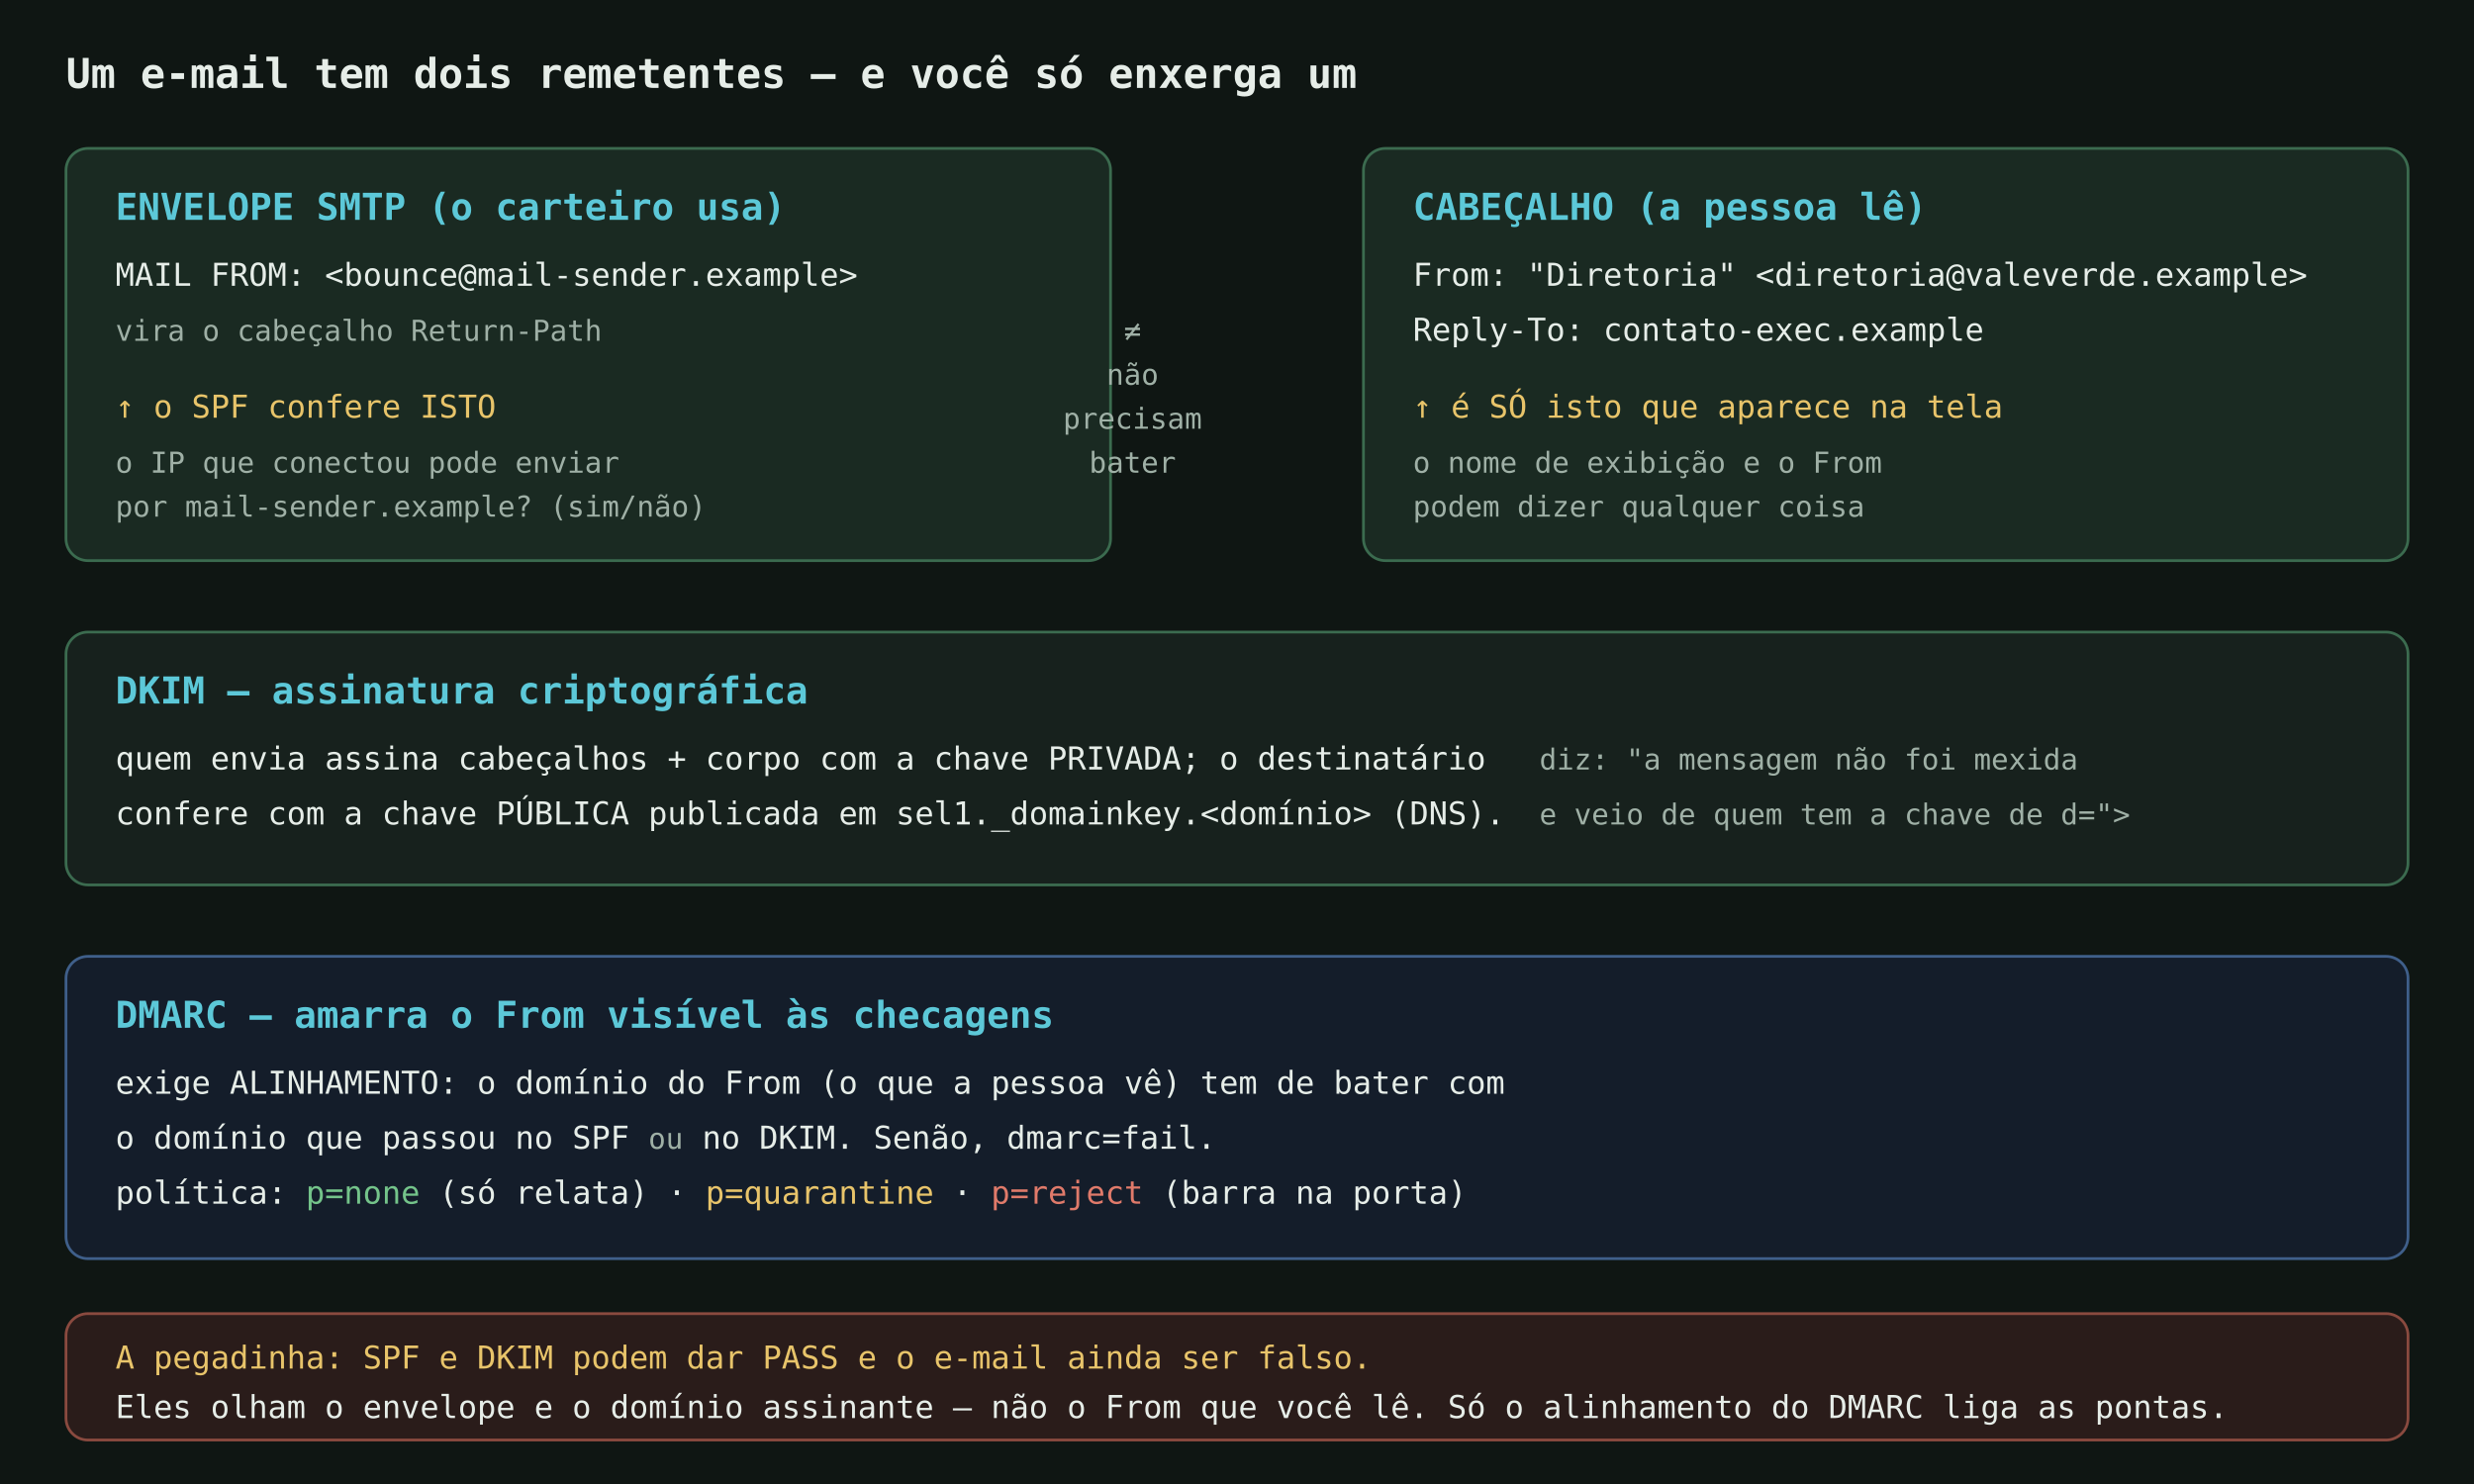
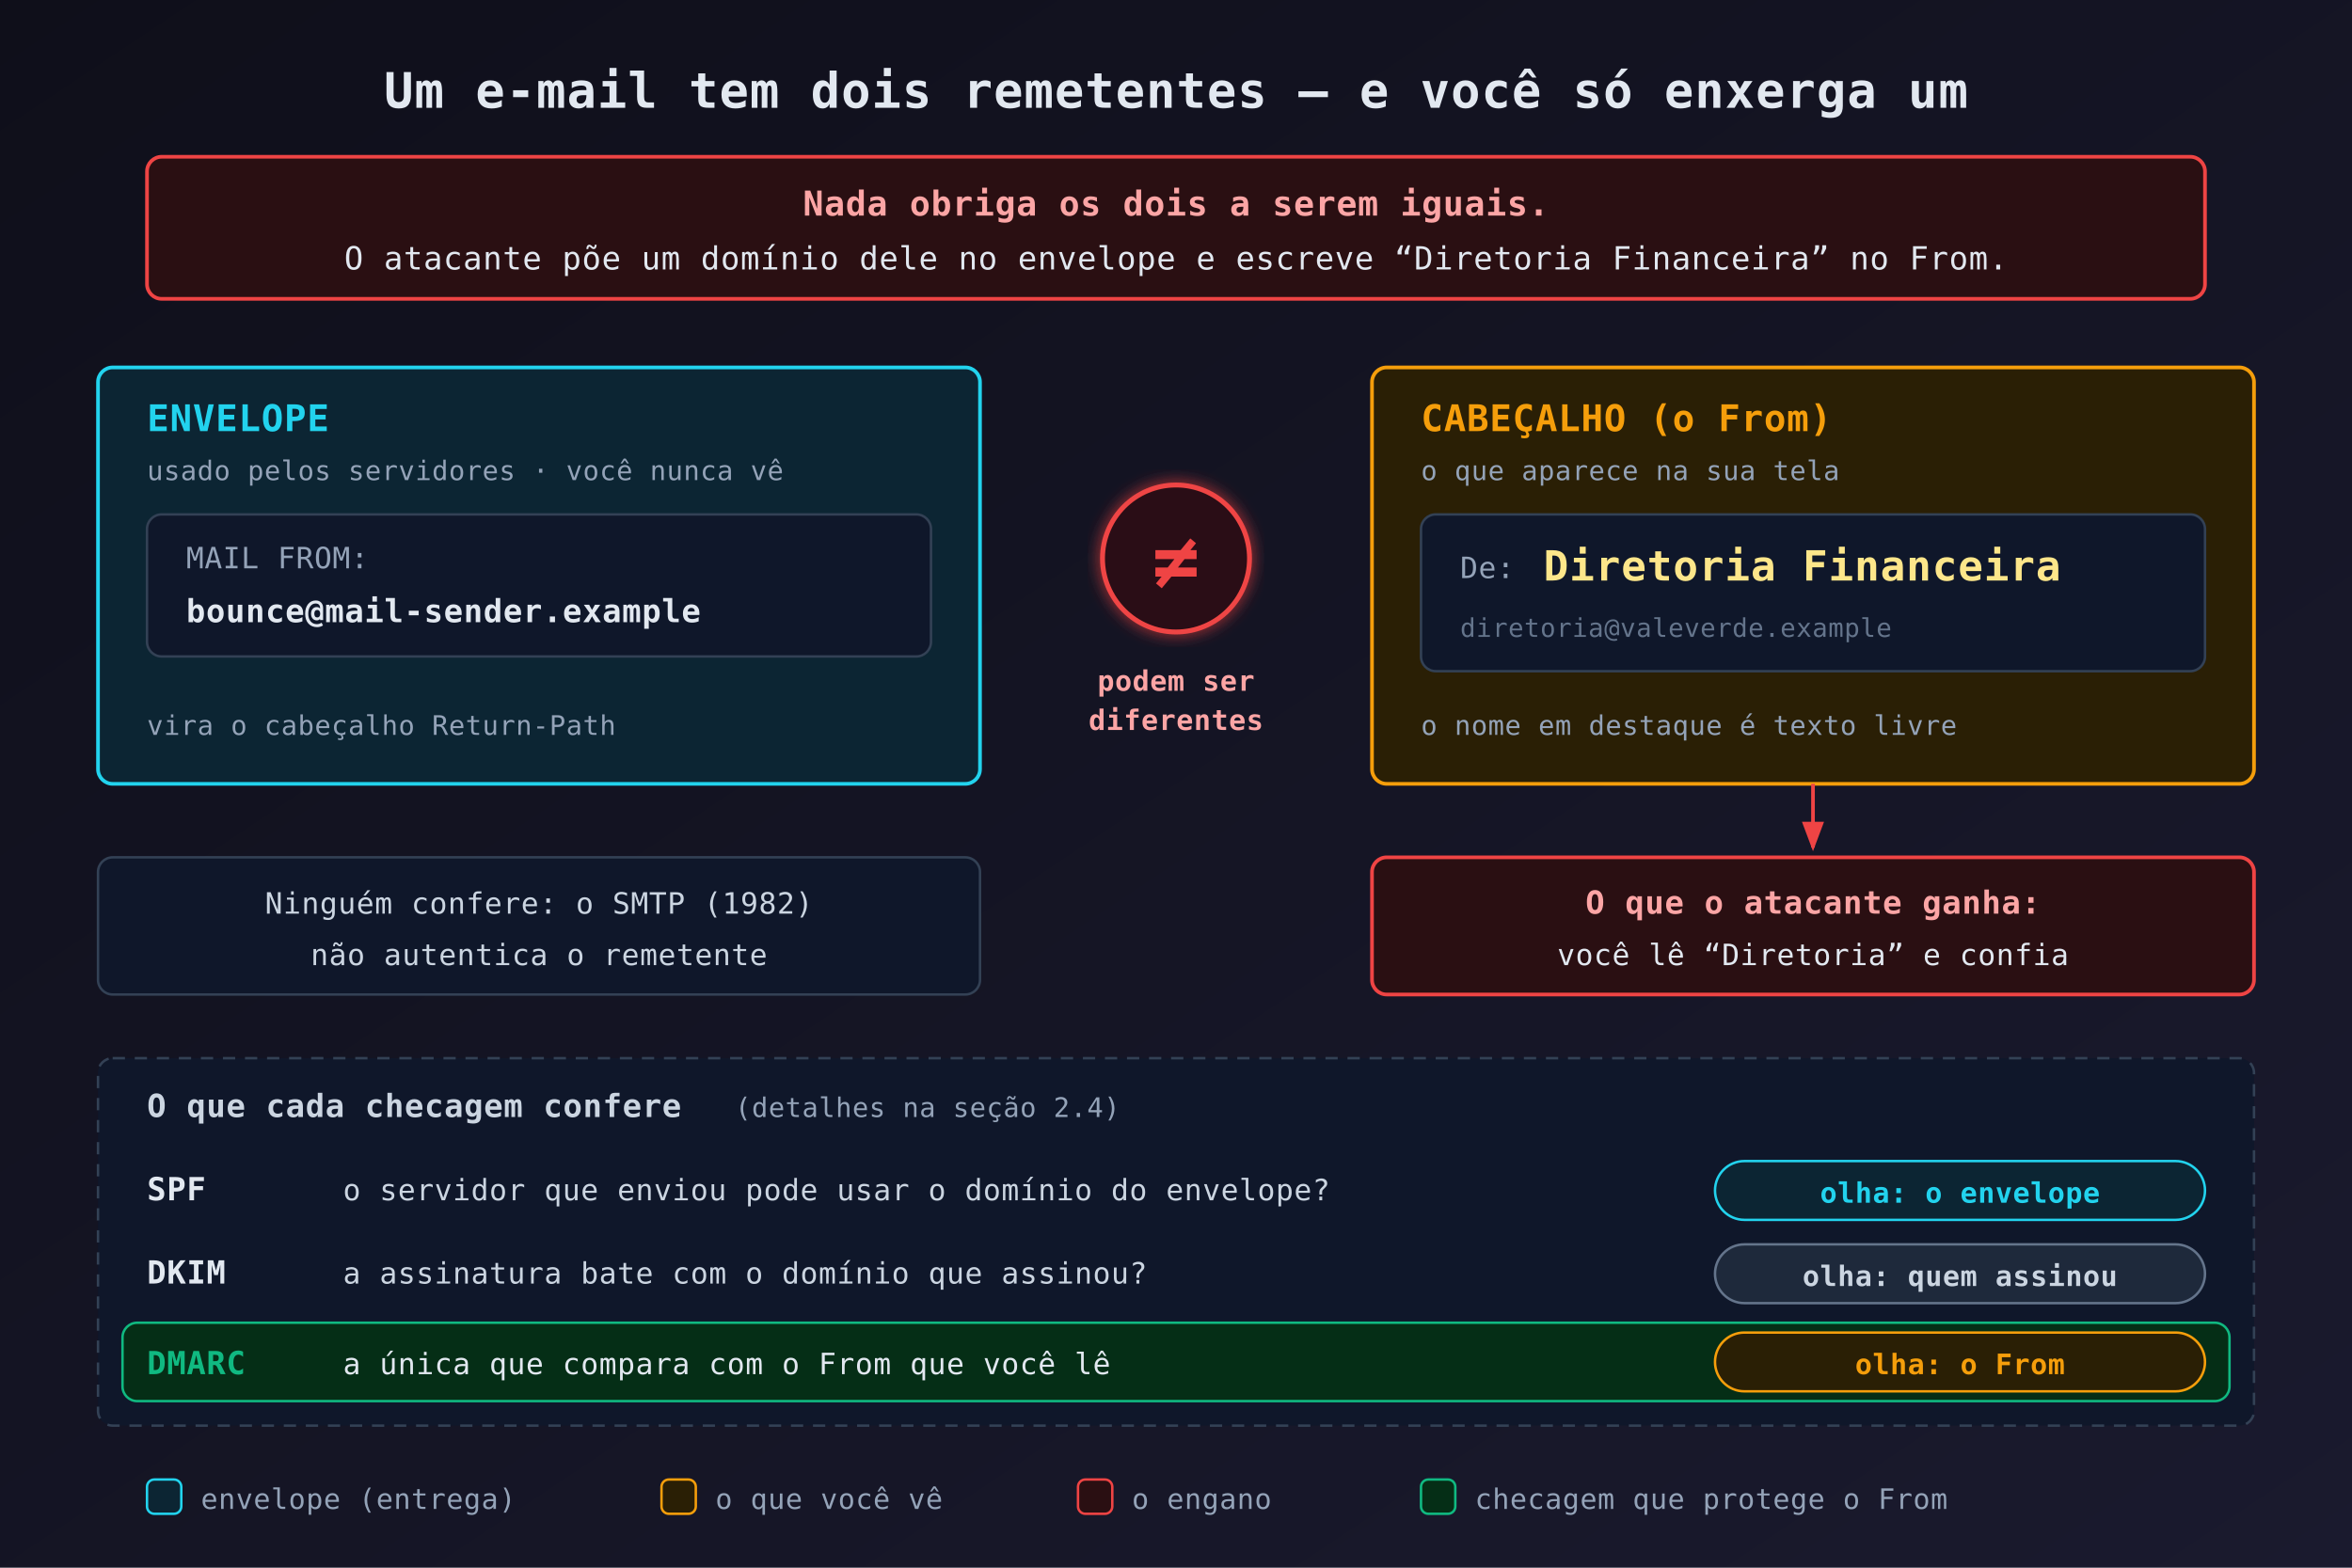
- <svg xmlns="http://www.w3.org/2000/svg" viewBox="0 0 900 540" role="img" aria-labelledby="t d">
+ <svg xmlns="http://www.w3.org/2000/svg" viewBox="0 0 960 640" width="960" height="640" fill="#e2e8f0" role="img" aria-labelledby="t d">
  <style>
-     text { font-family: ui-monospace, "DejaVu Sans Mono", Menlo, Consolas, monospace; fill: #e6ede8; }
-     .t { font-size: 15px; font-weight: 700; }
-     .h { font-size: 13.5px; font-weight: 700; fill: #5cc8d8; }
-     .w { font-size: 11.5px; fill: #e8c46a; }
-     .b { font-size: 11.5px; }
-     .s { font-size: 10.5px; fill: #9fb0a6; }
-     .r { fill: #e07a6a; }
-     .g { fill: #74c48a; }
+     text { font-family: 'DejaVu Sans Mono', 'SF Mono', 'Fira Code', 'Cascadia Code', 'Courier New', monospace; letter-spacing: 0.02em; }
+     .title { font-size: 20px; font-weight: 700; }
+     .key1 { font-size: 14px; font-weight: 700; fill: #fca5a5; }
+     .key2 { font-size: 13px; }
+     .h { font-size: 15px; font-weight: 700; }
+     .sub { font-size: 11px; fill: #94a3b8; }
+     .lbl { font-size: 12px; fill: #94a3b8; }
+     .code { font-size: 13px; font-weight: 700; }
+     .big { font-size: 17px; font-weight: 700; fill: #fde68a; }
+     .muted { font-size: 10.5px; fill: #64748b; }
+     .row { font-size: 12px; }
+     .name { font-size: 13px; font-weight: 700; }
+     .chip { font-size: 11.5px; font-weight: 700; }
+     .leg { font-size: 11.5px; fill: #94a3b8; }
  </style>
  <defs>
-     <marker id="ar" markerWidth="10" markerHeight="10" refX="8" refY="3" orient="auto">
-       <path d="M0,0 L9,3 L0,6 Z" fill="#9fb0a6" />
+     <linearGradient id="bg-grad" x1="0%" y1="0%" x2="100%" y2="100%">
+       <stop offset="0%" stop-color="#0f0f1a" />
+       <stop offset="100%" stop-color="#1a1a2e" />
+     </linearGradient>
+     <marker id="arrow-red" markerWidth="8" markerHeight="6" refX="7" refY="3" orient="auto">
+       <polygon points="0 0, 8 3, 0 6" fill="#ef4444" />
    </marker>
+     <filter id="glow-red">
+       <feGaussianBlur stdDeviation="3" result="blur" />
+       <feMerge>
+         <feMergeNode in="blur" />
+         <feMergeNode in="SourceGraphic" />
+       </feMerge>
+     </filter>
  </defs>
-   <rect x="0" y="0" width="900" height="540" fill="#0f1613" />
-   <text class="t" x="24" y="32">Um e-mail tem dois remetentes — e você só enxerga um</text>
-   <rect x="24" y="54" width="380" height="150" rx="8" fill="#1a2a22" stroke="#3b6b4f" />
-   <text class="h" x="42" y="80">ENVELOPE SMTP (o carteiro usa)</text>
-   <text class="b" x="42" y="104">MAIL FROM: &lt;bounce@mail-sender.example&gt;</text>
-   <text class="s" x="42" y="124">vira o cabeçalho Return-Path</text>
-   <text class="w" x="42" y="152">↑ o SPF confere ISTO</text>
-   <text class="s" x="42" y="172">o IP que conectou pode enviar</text>
-   <text class="s" x="42" y="188">por mail-sender.example? (sim/não)</text>
-   <rect x="496" y="54" width="380" height="150" rx="8" fill="#1a2a22" stroke="#3b6b4f" />
-   <text class="h" x="514" y="80">CABEÇALHO (a pessoa lê)</text>
-   <text class="b" x="514" y="104">From: "Diretoria" &lt;diretoria@valeverde.example&gt;</text>
-   <text class="b" x="514" y="124">Reply-To: contato-exec.example</text>
-   <text class="w" x="514" y="152">↑ é SÓ isto que aparece na tela</text>
-   <text class="s" x="514" y="172">o nome de exibição e o From</text>
-   <text class="s" x="514" y="188">podem dizer qualquer coisa</text>
-   <text class="s" x="412" y="124" text-anchor="middle">≠</text>
-   <text class="s" x="412" y="140" text-anchor="middle">não</text>
-   <text class="s" x="412" y="156" text-anchor="middle">precisam</text>
-   <text class="s" x="412" y="172" text-anchor="middle">bater</text>
-   <rect x="24" y="230" width="852" height="92" rx="8" fill="#17211d" stroke="#3b6b4f" />
-   <text class="h" x="42" y="256">DKIM — assinatura criptográfica</text>
-   <text class="b" x="42" y="280">quem envia assina cabeçalhos + corpo com a chave PRIVADA; o destinatário</text>
-   <text class="b" x="42" y="300">confere com a chave PÚBLICA publicada em sel1._domainkey.&lt;domínio&gt; (DNS).</text>
-   <text class="s" x="560" y="280">diz: "a mensagem não foi mexida</text>
-   <text class="s" x="560" y="300">e veio de quem tem a chave de d="&gt;</text>
-   <rect x="24" y="348" width="852" height="110" rx="8" fill="#141d2a" stroke="#3f5f8a" />
-   <text class="h" x="42" y="374" fill="#8ab4f8">DMARC — amarra o From visível às checagens</text>
-   <text class="b" x="42" y="398">exige ALINHAMENTO: o domínio do From (o que a pessoa vê) tem de bater com</text>
-   <text class="b" x="42" y="418">o domínio que passou no SPF <tspan class="s">ou</tspan> no DKIM. Senão, dmarc=fail.</text>
-   <text class="b" x="42" y="438">política: <tspan class="g">p=none</tspan> (só relata) · <tspan class="w">p=quarantine</tspan> · <tspan class="r">p=reject</tspan> (barra na porta)</text>
-   <rect x="24" y="478" width="852" height="46" rx="8" fill="#2a1c1a" stroke="#8a4a3f" />
-   <text class="w" x="42" y="498">A pegadinha: SPF e DKIM podem dar PASS e o e-mail ainda ser falso.</text>
-   <text class="b" x="42" y="516">Eles olham o envelope e o domínio assinante — não o From que você lê. Só o alinhamento do DMARC liga as pontas.</text>
+   <rect width="960" height="640" fill="url(#bg-grad)" />
+   <text class="title" x="480" y="44" text-anchor="middle">Um e-mail tem dois remetentes — e você só enxerga um</text>
+   <rect x="60" y="64" width="840" height="58" rx="6" fill="#2a0f12" stroke="#ef4444" stroke-width="1.5" />
+   <text class="key1" x="480" y="88" text-anchor="middle">Nada obriga os dois a serem iguais.</text>
+   <text class="key2" x="480" y="110" text-anchor="middle">O atacante põe um domínio dele no envelope e escreve “Diretoria Financeira” no From.</text>
+   <rect x="40" y="150" width="360" height="170" rx="6" fill="#0c2533" stroke="#22d3ee" stroke-width="1.5" />
+   <text class="h" x="60" y="176" fill="#22d3ee">ENVELOPE</text>
+   <text class="sub" x="60" y="196">usado pelos servidores · você nunca vê</text>
+   <rect x="60" y="210" width="320" height="58" rx="6" fill="#0f172a" stroke="#334155" />
+   <text class="lbl" x="76" y="232">MAIL FROM:</text>
+   <text class="code" x="76" y="254">bounce@mail-sender.example</text>
+   <text class="sub" x="60" y="300">vira o cabeçalho Return-Path</text>
+   <circle cx="480" cy="228" r="30" fill="#2a0f12" stroke="#ef4444" stroke-width="2" filter="url(#glow-red)" />
+   <text x="480" y="240" text-anchor="middle" font-size="32" font-weight="700" fill="#ef4444">≠</text>
+   <text x="480" y="282" text-anchor="middle" font-size="11.5" font-weight="700" fill="#fca5a5">podem ser</text>
+   <text x="480" y="298" text-anchor="middle" font-size="11.5" font-weight="700" fill="#fca5a5">diferentes</text>
+   <rect x="560" y="150" width="360" height="170" rx="6" fill="#2a1f05" stroke="#f59e0b" stroke-width="1.5" />
+   <text class="h" x="580" y="176" fill="#f59e0b">CABEÇALHO (o From)</text>
+   <text class="sub" x="580" y="196">o que aparece na sua tela</text>
+   <rect x="580" y="210" width="320" height="64" rx="6" fill="#0f172a" stroke="#334155" />
+   <text class="lbl" x="596" y="236">De:</text>
+   <text class="big" x="630" y="237">Diretoria Financeira</text>
+   <text class="muted" x="596" y="260">diretoria@valeverde.example</text>
+   <text class="sub" x="580" y="300">o nome em destaque é texto livre</text>
+   <line x1="740" y1="320" x2="740" y2="346" stroke="#ef4444" stroke-width="1.5" marker-end="url(#arrow-red)" />
+   <rect x="560" y="350" width="360" height="56" rx="6" fill="#2a0f12" stroke="#ef4444" stroke-width="1.5" />
+   <text class="name" x="740" y="373" text-anchor="middle" fill="#fca5a5">O que o atacante ganha:</text>
+   <text class="row" x="740" y="394" text-anchor="middle">você lê “Diretoria” e confia</text>
+   <rect x="40" y="350" width="360" height="56" rx="6" fill="#0f172a" stroke="#334155" />
+   <text class="row" x="220" y="373" text-anchor="middle" fill="#cbd5e1">Ninguém confere: o SMTP (1982)</text>
+   <text class="row" x="220" y="394" text-anchor="middle" fill="#cbd5e1">não autentica o remetente</text>
+   <rect x="40" y="432" width="880" height="150" rx="6" fill="#0f172a" stroke="#334155" stroke-dasharray="5 4" />
+   <text class="name" x="60" y="456" fill="#cbd5e1">O que cada checagem confere</text>
+   <text class="sub" x="300" y="456">(detalhes na seção 2.4)</text>
+   <text class="name" x="60" y="490">SPF</text>
+   <text class="row" x="140" y="490" fill="#cbd5e1">o servidor que enviou pode usar o domínio do envelope?</text>
+   <rect x="700" y="474" width="200" height="24" rx="12" fill="#0c2533" stroke="#22d3ee" />
+   <text class="chip" x="800" y="491" text-anchor="middle" fill="#22d3ee">olha: o envelope</text>
+   <text class="name" x="60" y="524">DKIM</text>
+   <text class="row" x="140" y="524" fill="#cbd5e1">a assinatura bate com o domínio que assinou?</text>
+   <rect x="700" y="508" width="200" height="24" rx="12" fill="#1e293b" stroke="#64748b" />
+   <text class="chip" x="800" y="525" text-anchor="middle" fill="#cbd5e1">olha: quem assinou</text>
+   <rect x="50" y="540" width="860" height="32" rx="6" fill="#052e16" stroke="#10b981" />
+   <text class="name" x="60" y="561" fill="#10b981">DMARC</text>
+   <text class="row" x="140" y="561">a única que compara com o From que você lê</text>
+   <rect x="700" y="544" width="200" height="24" rx="12" fill="#2a1f05" stroke="#f59e0b" />
+   <text class="chip" x="800" y="561" text-anchor="middle" fill="#f59e0b">olha: o From</text>
+   <rect x="60" y="604" width="14" height="14" rx="3" fill="#0c2533" stroke="#22d3ee" />
+   <text class="leg" x="82" y="616">envelope (entrega)</text>
+   <rect x="270" y="604" width="14" height="14" rx="3" fill="#2a1f05" stroke="#f59e0b" />
+   <text class="leg" x="292" y="616">o que você vê</text>
+   <rect x="440" y="604" width="14" height="14" rx="3" fill="#2a0f12" stroke="#ef4444" />
+   <text class="leg" x="462" y="616">o engano</text>
+   <rect x="580" y="604" width="14" height="14" rx="3" fill="#052e16" stroke="#10b981" />
+   <text class="leg" x="602" y="616">checagem que protege o From</text>
</svg>
